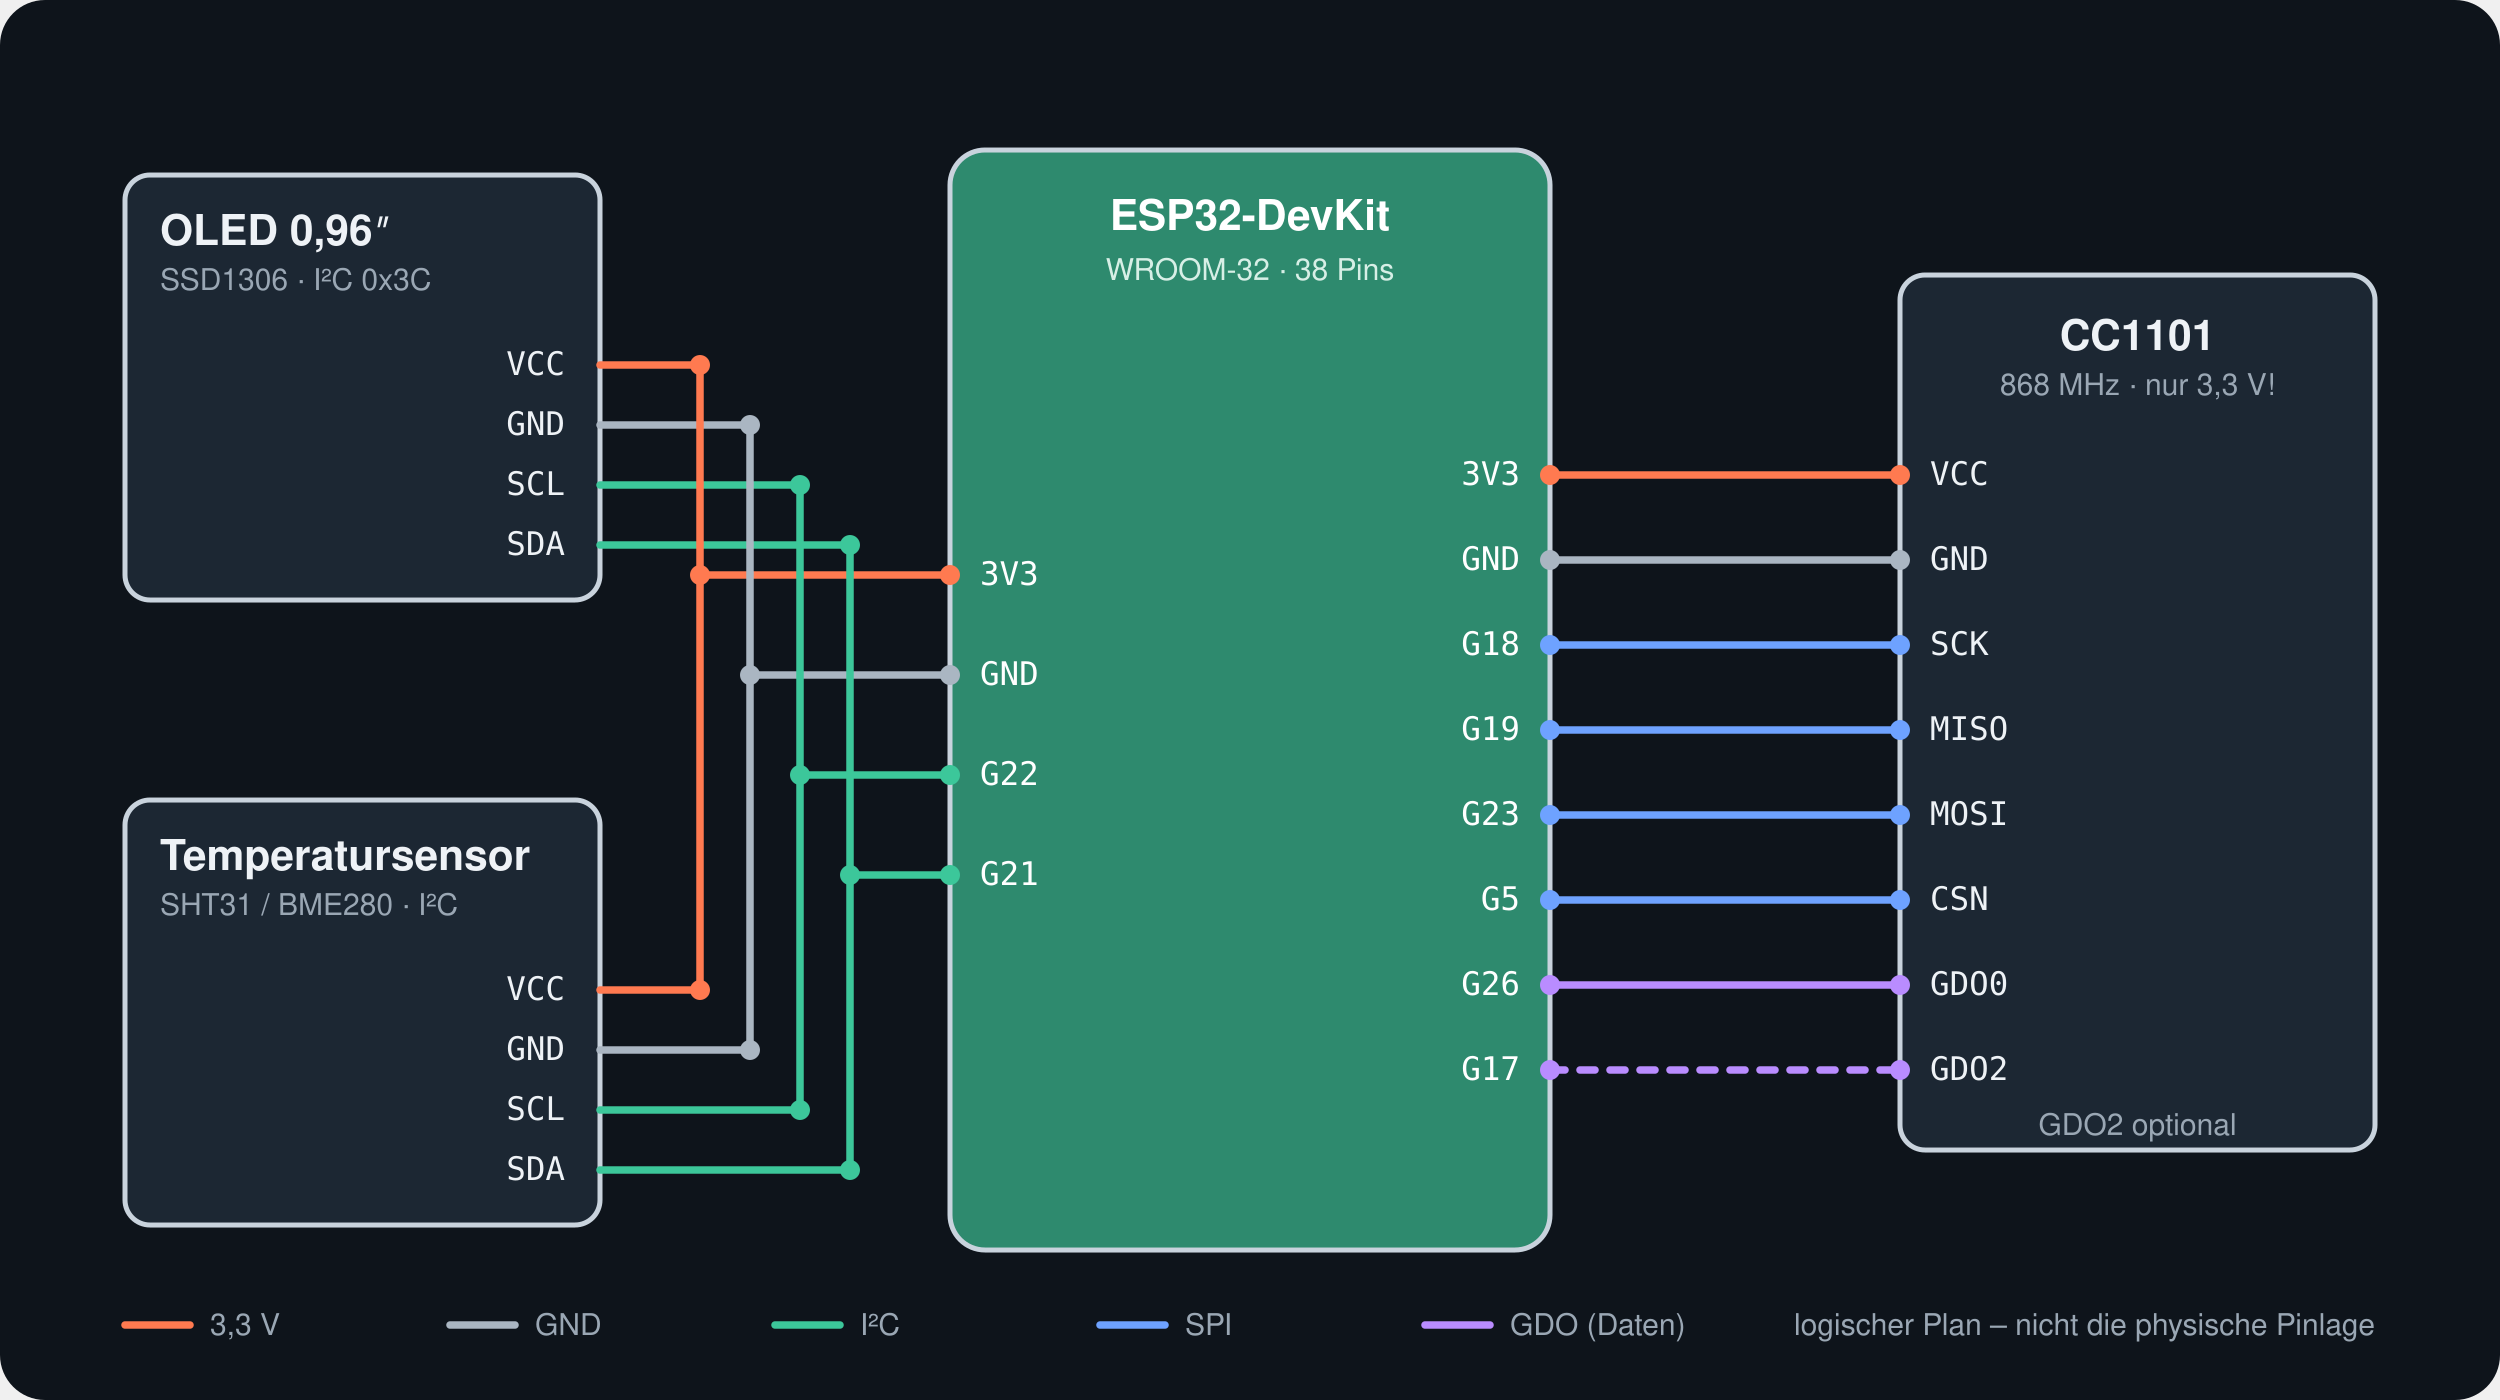
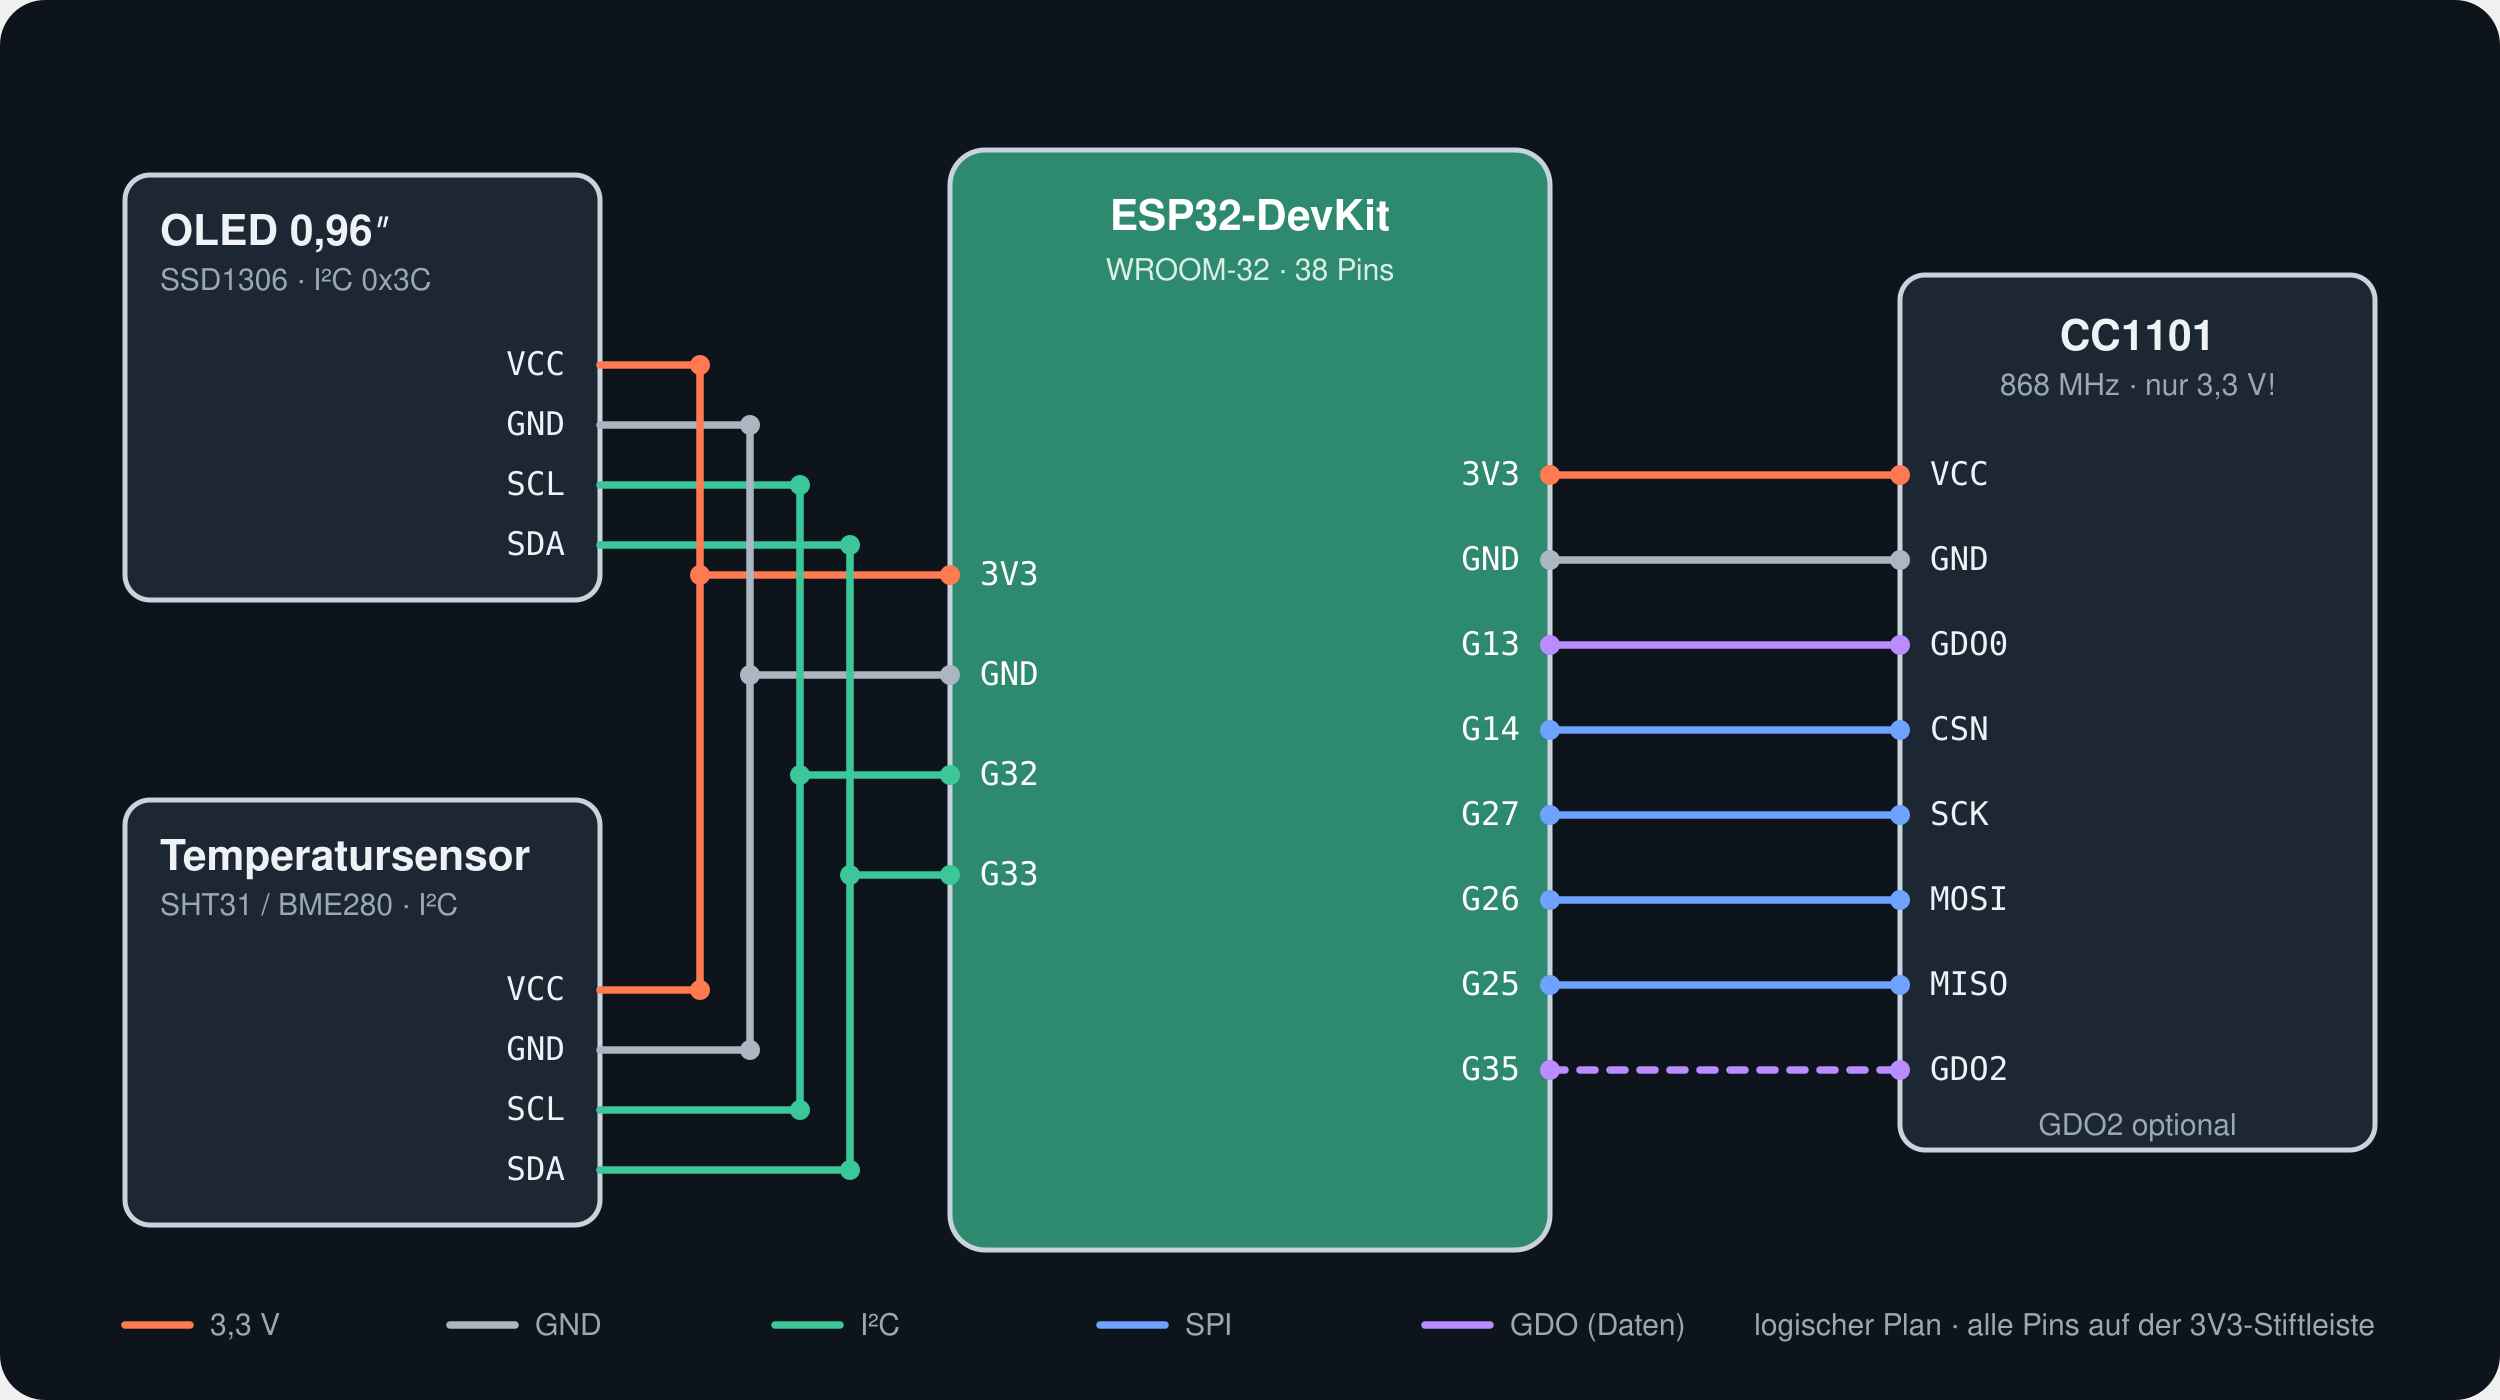
<svg xmlns="http://www.w3.org/2000/svg" width="1000" height="560" viewBox="0 0 1000 560" role="img" aria-label="Schaltplan ESP32, CC1101, OLED, Temperatursensor">
  <style>
  text { font-family: ui-sans-serif,-apple-system,'Segoe UI',Helvetica,Arial,sans-serif; fill:#EEF2F6; }
  .t { font-size:17px; font-weight:700; }
  .p { font-size:13px; font-family: ui-monospace,Menlo,monospace; }
  .m { font-size:12px; fill:#9AA7B4; }
  .box { fill:#1C2733; stroke:#C9D3DD; stroke-width:2; }
  .w { fill:none; stroke-width:3; stroke-linecap:round; stroke-linejoin:round; }
</style>
  <rect width="1000" height="560" rx="18" fill="#0E141B" />
  <rect x="380" y="60" width="240" height="440" rx="14" fill="#2E8A6E" stroke="#C9D3DD" stroke-width="2" />
  <text x="500" y="92" text-anchor="middle" class="t" style="fill:#fff">ESP32-DevKit</text>
  <text x="500" y="112" text-anchor="middle" class="m" style="fill:#d7efe6">WROOM-32 · 38 Pins</text>
  <rect class="box" x="760" y="110" width="190" height="350" rx="10" />
  <text x="855" y="140" text-anchor="middle" class="t">CC1101</text>
  <text x="855" y="158" text-anchor="middle" class="m">868 MHz · nur 3,3 V!</text>
  <path class="w" stroke="#FF7A50" d="M620 190 H760" />
  <circle cx="620" cy="190" r="4" fill="#FF7A50" />
  <circle cx="760" cy="190" r="4" fill="#FF7A50" />
  <text x="608" y="194" text-anchor="end" class="p" style="fill:#fff">3V3</text>
  <text x="772" y="194" class="p">VCC</text>
  <path class="w" stroke="#AAB6C2" d="M620 224 H760" />
  <circle cx="620" cy="224" r="4" fill="#AAB6C2" />
  <circle cx="760" cy="224" r="4" fill="#AAB6C2" />
  <text x="608" y="228" text-anchor="end" class="p" style="fill:#fff">GND</text>
  <text x="772" y="228" class="p">GND</text>
-   <path class="w" stroke="#6EA2FF" d="M620 258 H760" />
-   <circle cx="620" cy="258" r="4" fill="#6EA2FF" />
-   <circle cx="760" cy="258" r="4" fill="#6EA2FF" />
-   <text x="608" y="262" text-anchor="end" class="p" style="fill:#fff">G18</text>
-   <text x="772" y="262" class="p">SCK</text>
+   <path class="w" stroke="#B98CFF" d="M620 258 H760" />
+   <circle cx="620" cy="258" r="4" fill="#B98CFF" />
+   <circle cx="760" cy="258" r="4" fill="#B98CFF" />
+   <text x="608" y="262" text-anchor="end" class="p" style="fill:#fff">G13</text>
+   <text x="772" y="262" class="p">GDO0</text>
  <path class="w" stroke="#6EA2FF" d="M620 292 H760" />
  <circle cx="620" cy="292" r="4" fill="#6EA2FF" />
  <circle cx="760" cy="292" r="4" fill="#6EA2FF" />
-   <text x="608" y="296" text-anchor="end" class="p" style="fill:#fff">G19</text>
-   <text x="772" y="296" class="p">MISO</text>
+   <text x="608" y="296" text-anchor="end" class="p" style="fill:#fff">G14</text>
+   <text x="772" y="296" class="p">CSN</text>
  <path class="w" stroke="#6EA2FF" d="M620 326 H760" />
  <circle cx="620" cy="326" r="4" fill="#6EA2FF" />
  <circle cx="760" cy="326" r="4" fill="#6EA2FF" />
-   <text x="608" y="330" text-anchor="end" class="p" style="fill:#fff">G23</text>
-   <text x="772" y="330" class="p">MOSI</text>
+   <text x="608" y="330" text-anchor="end" class="p" style="fill:#fff">G27</text>
+   <text x="772" y="330" class="p">SCK</text>
  <path class="w" stroke="#6EA2FF" d="M620 360 H760" />
  <circle cx="620" cy="360" r="4" fill="#6EA2FF" />
  <circle cx="760" cy="360" r="4" fill="#6EA2FF" />
-   <text x="608" y="364" text-anchor="end" class="p" style="fill:#fff">G5</text>
-   <text x="772" y="364" class="p">CSN</text>
-   <path class="w" stroke="#B98CFF" d="M620 394 H760" />
-   <circle cx="620" cy="394" r="4" fill="#B98CFF" />
-   <circle cx="760" cy="394" r="4" fill="#B98CFF" />
-   <text x="608" y="398" text-anchor="end" class="p" style="fill:#fff">G26</text>
-   <text x="772" y="398" class="p">GDO0</text>
+   <text x="608" y="364" text-anchor="end" class="p" style="fill:#fff">G26</text>
+   <text x="772" y="364" class="p">MOSI</text>
+   <path class="w" stroke="#6EA2FF" d="M620 394 H760" />
+   <circle cx="620" cy="394" r="4" fill="#6EA2FF" />
+   <circle cx="760" cy="394" r="4" fill="#6EA2FF" />
+   <text x="608" y="398" text-anchor="end" class="p" style="fill:#fff">G25</text>
+   <text x="772" y="398" class="p">MISO</text>
  <path class="w" stroke="#B98CFF" d="M620 428 H760" stroke-dasharray="6 6" />
  <circle cx="620" cy="428" r="4" fill="#B98CFF" />
  <circle cx="760" cy="428" r="4" fill="#B98CFF" />
-   <text x="608" y="432" text-anchor="end" class="p" style="fill:#fff">G17</text>
+   <text x="608" y="432" text-anchor="end" class="p" style="fill:#fff">G35</text>
  <text x="772" y="432" class="p">GDO2</text>
  <text x="855" y="454" text-anchor="middle" class="m">GDO2 optional</text>
  <text x="392" y="234" class="p" style="fill:#fff">3V3</text>
  <text x="392" y="274" class="p" style="fill:#fff">GND</text>
-   <text x="392" y="314" class="p" style="fill:#fff">G22</text>
-   <text x="392" y="354" class="p" style="fill:#fff">G21</text>
+   <text x="392" y="314" class="p" style="fill:#fff">G32</text>
+   <text x="392" y="354" class="p" style="fill:#fff">G33</text>
  <rect class="box" x="50" y="70" width="190" height="170" rx="10" />
  <text x="64" y="98" class="t">OLED 0,96″</text>
  <text x="64" y="116" class="m">SSD1306 · I²C 0x3C</text>
  <text x="226" y="150" text-anchor="end" class="p">VCC</text>
  <path class="w" stroke="#FF7A50" d="M240 146 H280" />
  <circle cx="280" cy="146" r="4" fill="#FF7A50" />
  <text x="226" y="174" text-anchor="end" class="p">GND</text>
  <path class="w" stroke="#AAB6C2" d="M240 170 H300" />
  <circle cx="300" cy="170" r="4" fill="#AAB6C2" />
  <text x="226" y="198" text-anchor="end" class="p">SCL</text>
  <path class="w" stroke="#3CC79A" d="M240 194 H320" />
  <circle cx="320" cy="194" r="4" fill="#3CC79A" />
  <text x="226" y="222" text-anchor="end" class="p">SDA</text>
  <path class="w" stroke="#3CC79A" d="M240 218 H340" />
  <circle cx="340" cy="218" r="4" fill="#3CC79A" />
  <rect class="box" x="50" y="320" width="190" height="170" rx="10" />
  <text x="64" y="348" class="t">Temperatursensor</text>
  <text x="64" y="366" class="m">SHT31 / BME280 · I²C</text>
  <text x="226" y="400" text-anchor="end" class="p">VCC</text>
  <path class="w" stroke="#FF7A50" d="M240 396 H280" />
  <circle cx="280" cy="396" r="4" fill="#FF7A50" />
  <text x="226" y="424" text-anchor="end" class="p">GND</text>
  <path class="w" stroke="#AAB6C2" d="M240 420 H300" />
  <circle cx="300" cy="420" r="4" fill="#AAB6C2" />
  <text x="226" y="448" text-anchor="end" class="p">SCL</text>
  <path class="w" stroke="#3CC79A" d="M240 444 H320" />
  <circle cx="320" cy="444" r="4" fill="#3CC79A" />
  <text x="226" y="472" text-anchor="end" class="p">SDA</text>
  <path class="w" stroke="#3CC79A" d="M240 468 H340" />
  <circle cx="340" cy="468" r="4" fill="#3CC79A" />
  <path class="w" stroke="#FF7A50" d="M280 146 V396" />
  <path class="w" stroke="#FF7A50" d="M280 230 H380" />
  <circle cx="280" cy="230" r="4" fill="#FF7A50" />
  <circle cx="380" cy="230" r="4" fill="#FF7A50" />
  <path class="w" stroke="#AAB6C2" d="M300 170 V420" />
  <path class="w" stroke="#AAB6C2" d="M300 270 H380" />
  <circle cx="300" cy="270" r="4" fill="#AAB6C2" />
  <circle cx="380" cy="270" r="4" fill="#AAB6C2" />
  <path class="w" stroke="#3CC79A" d="M320 194 V444" />
  <path class="w" stroke="#3CC79A" d="M320 310 H380" />
  <circle cx="320" cy="310" r="4" fill="#3CC79A" />
  <circle cx="380" cy="310" r="4" fill="#3CC79A" />
  <path class="w" stroke="#3CC79A" d="M340 218 V468" />
  <path class="w" stroke="#3CC79A" d="M340 350 H380" />
  <circle cx="340" cy="350" r="4" fill="#3CC79A" />
  <circle cx="380" cy="350" r="4" fill="#3CC79A" />
  <path class="w" stroke="#FF7A50" d="M50 530 h26" />
  <text x="84" y="534" class="m">3,3 V</text>
  <path class="w" stroke="#AAB6C2" d="M180 530 h26" />
  <text x="214" y="534" class="m">GND</text>
  <path class="w" stroke="#3CC79A" d="M310 530 h26" />
  <text x="344" y="534" class="m">I²C</text>
  <path class="w" stroke="#6EA2FF" d="M440 530 h26" />
  <text x="474" y="534" class="m">SPI</text>
  <path class="w" stroke="#B98CFF" d="M570 530 h26" />
  <text x="604" y="534" class="m">GDO (Daten)</text>
-   <text x="950" y="534" text-anchor="end" class="m">logischer Plan – nicht die physische Pinlage</text>
+   <text x="950" y="534" text-anchor="end" class="m">logischer Plan · alle Pins auf der 3V3-Stiftleiste</text>
</svg>
